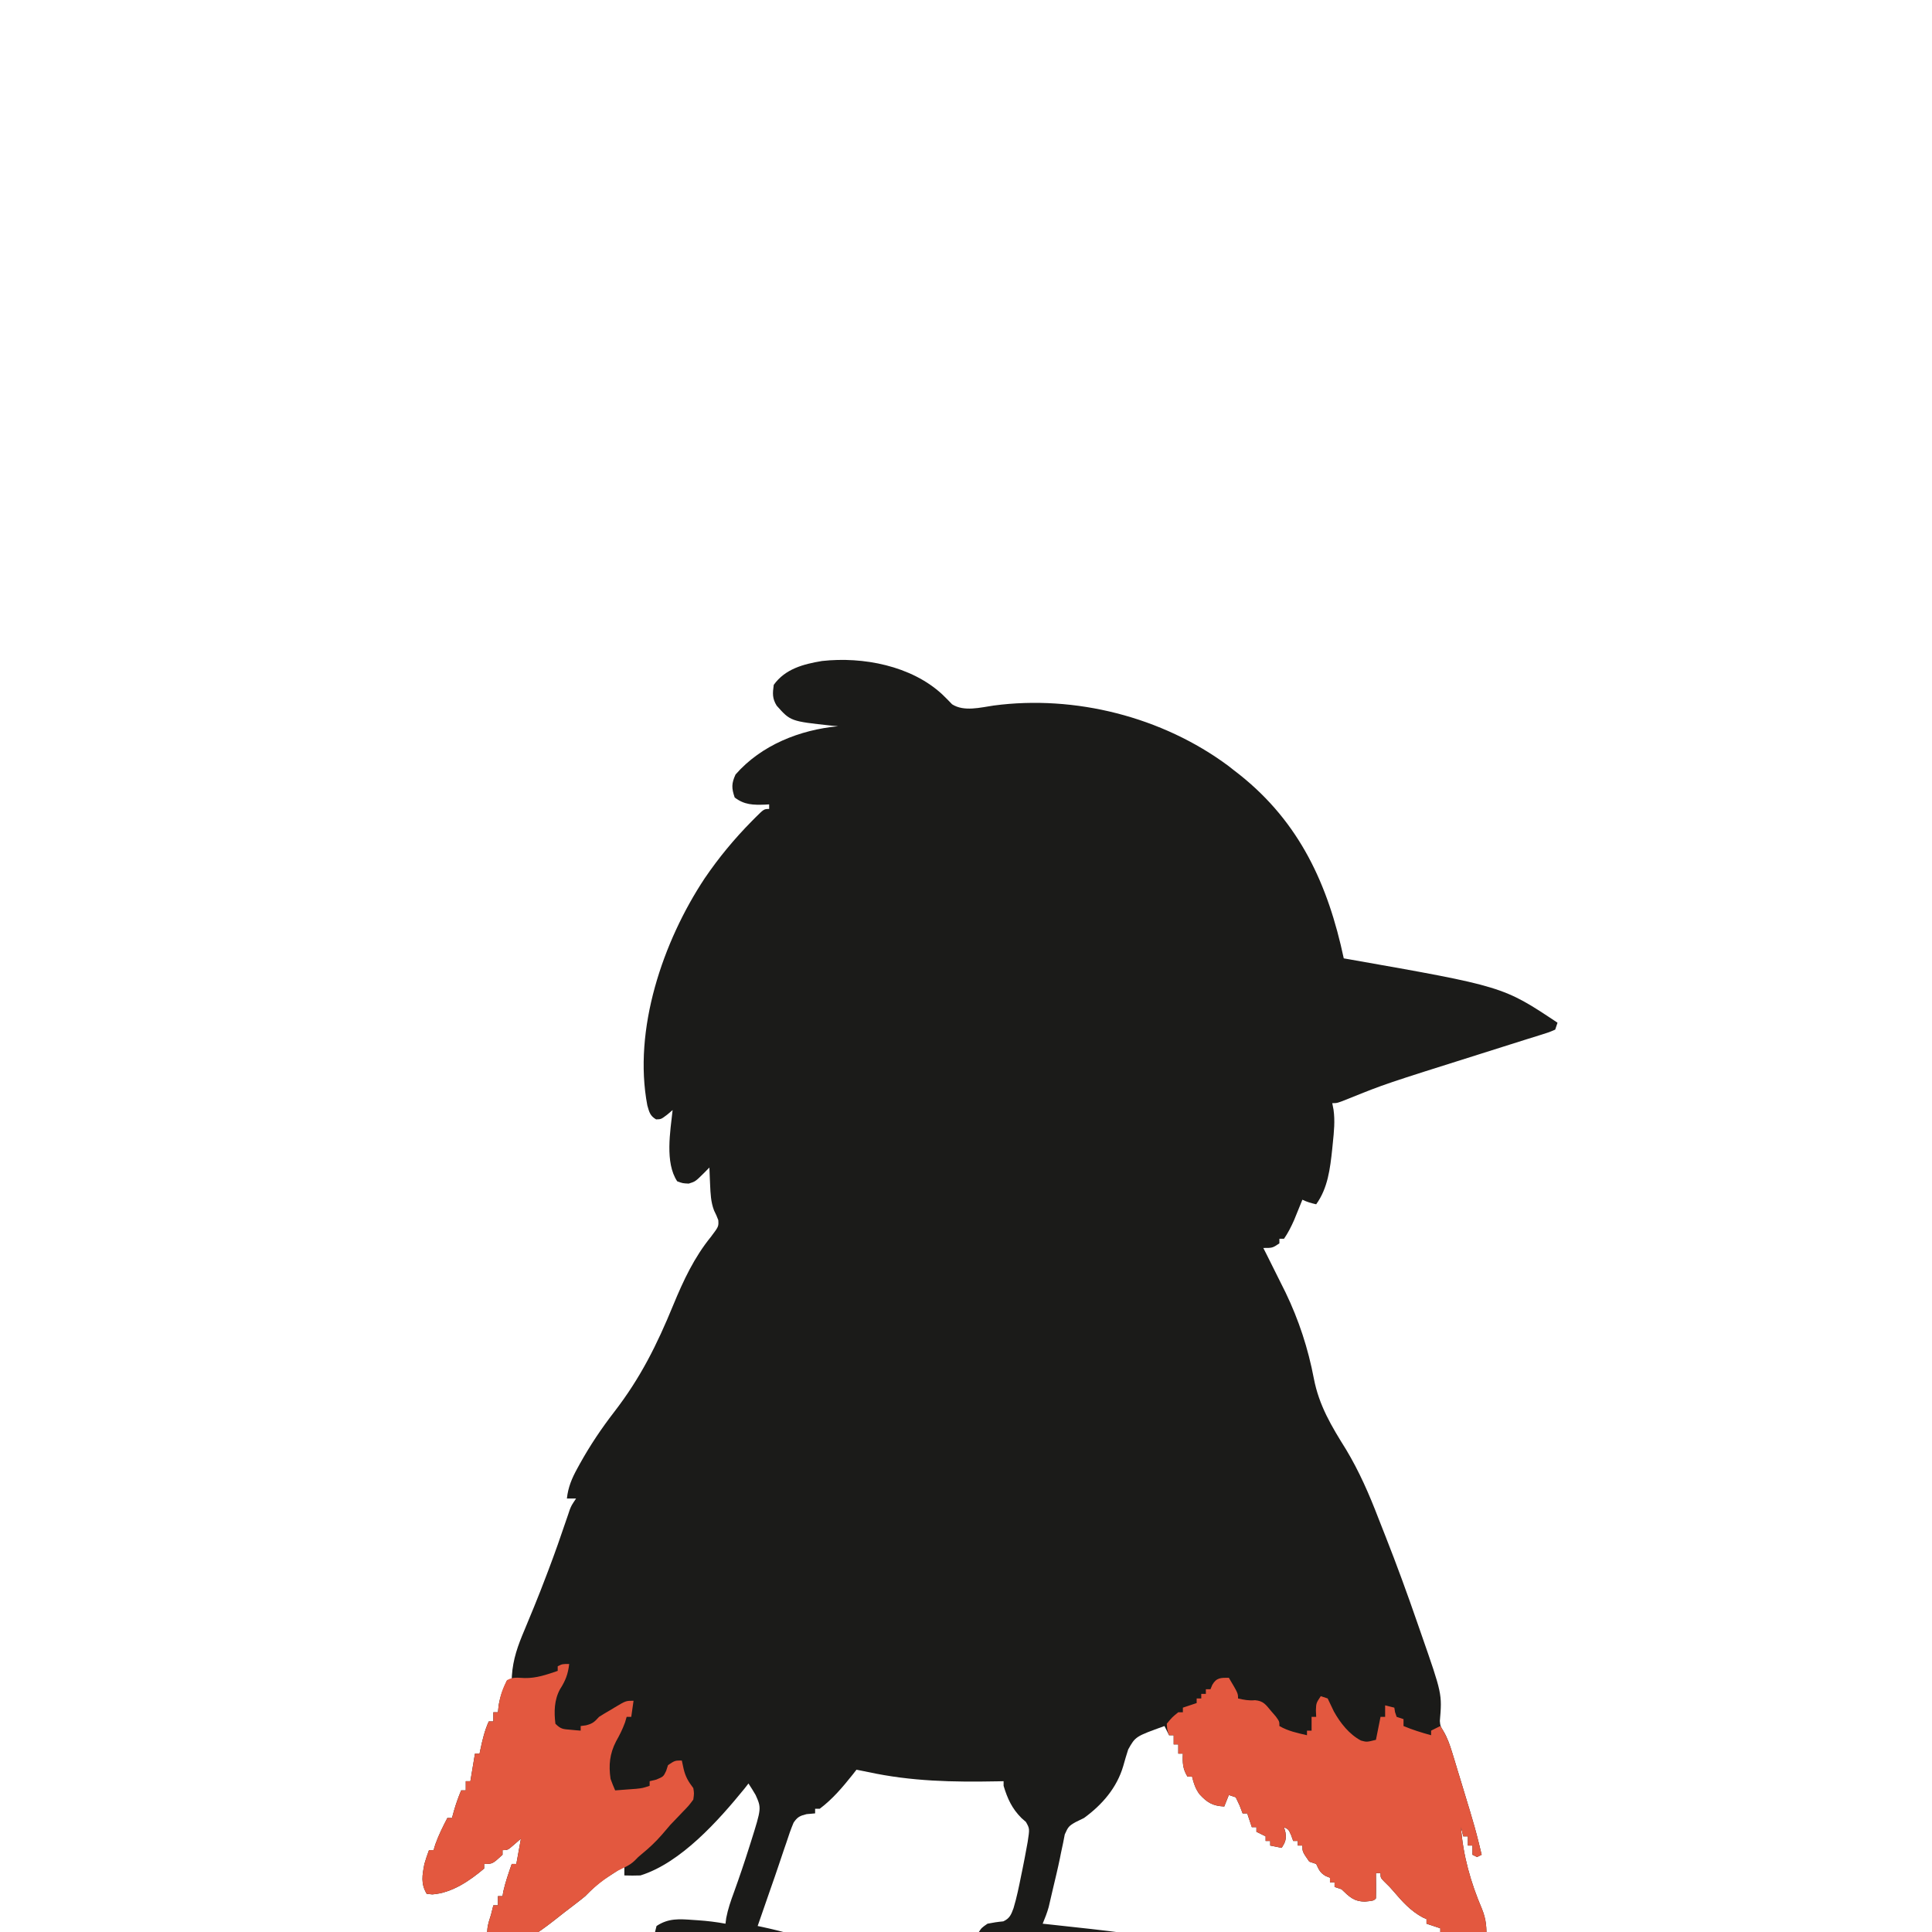
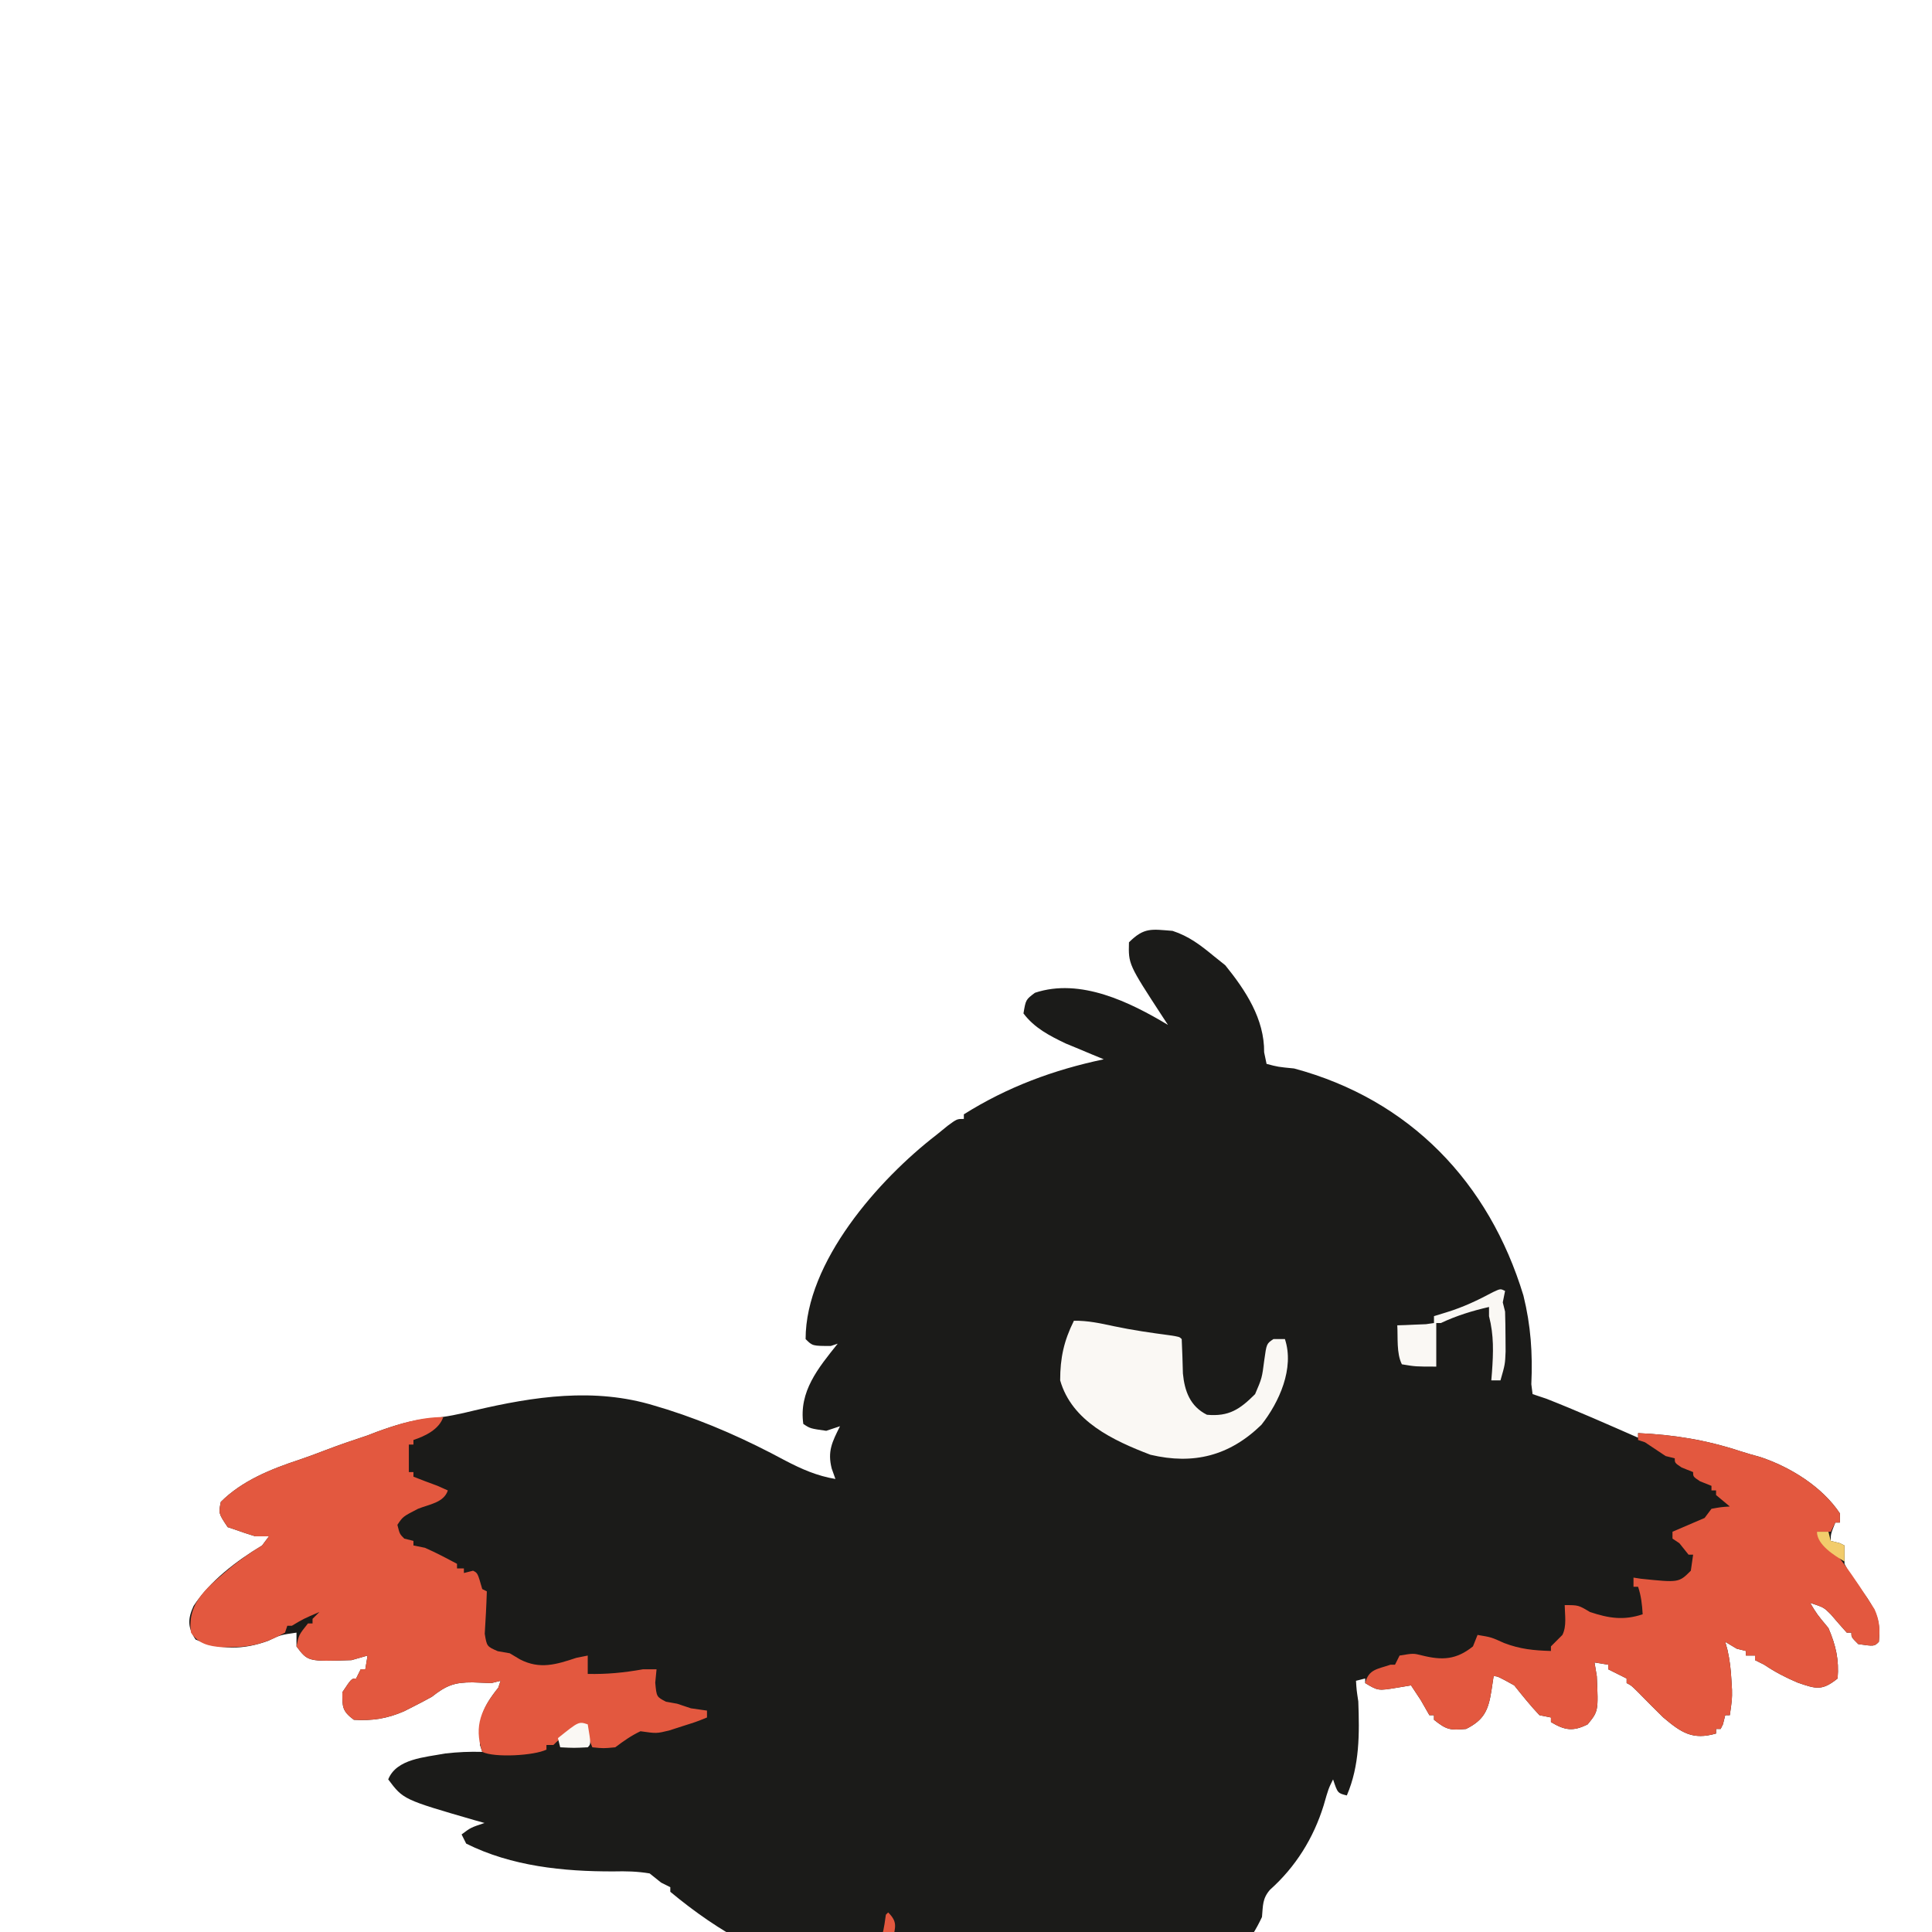
<svg xmlns="http://www.w3.org/2000/svg" viewBox="0 0 512 512">
-   <g transform="matrix(0.609105 0 0 0.609105 -56.8619 -22.5573)">
-     <path d="M0 0 C1.45 1.4 2.88 2.83 4.27 4.3 C9.44 7.62 16.59 5.68 22.36 4.84 C57.7 0.15 95.72 9.76 124.42 31.07 C125.16 31.65 125.91 32.24 126.67 32.84 C127.57 33.54 128.47 34.23 129.39 34.95 C155.53 55.77 167.85 82.79 174.67 114.84 C175.45 114.97 176.23 115.11 177.03 115.25 C243.98 127.05 243.98 127.05 267.67 142.84 C267.34 143.83 267.01 144.82 266.67 145.84 C264 147 264 147 260.37 148.13 C259.7 148.34 259.04 148.55 258.36 148.76 C256.9 149.22 255.45 149.68 253.99 150.12 C251.63 150.85 249.28 151.6 246.93 152.35 C242.7 153.7 238.46 155.04 234.22 156.37 C192.54 169.51 192.54 169.51 177.17 175.71 C171.87 177.84 171.87 177.84 169.67 177.84 C169.76 178.31 169.76 178.31 170.22 180.7 C170.91 185.55 170.42 190.23 169.92 195.09 C169.83 196.02 169.74 196.95 169.64 197.91 C168.74 206.3 167.75 214.82 162.67 221.84 C160.5 221.33 158.67 220.84 156.67 219.84 C156.35 220.65 156.02 221.46 155.68 222.29 C155.25 223.36 154.81 224.43 154.36 225.53 C153.93 226.58 153.5 227.64 153.06 228.73 C151.77 231.61 150.47 234.24 148.67 236.84 C148.01 236.84 147.35 236.84 146.67 236.84 C146.67 237.5 146.67 238.16 146.67 238.84 C143.67 240.84 143.67 240.84 139.67 240.84 C140.18 241.84 140.69 242.85 141.21 243.88 C143.38 248.19 145.53 252.51 147.67 256.84 C147.95 257.39 147.95 257.39 149.33 260.16 C155.13 272.21 159.18 284.6 161.67 297.71 C163.95 309.48 169.35 318.4 175.66 328.5 C181.4 338.04 185.8 348.15 189.78 358.53 C190.77 361.1 191.79 363.67 192.81 366.23 C197.75 378.75 202.35 391.37 206.74 404.08 C207.31 405.73 207.89 407.38 208.46 409.03 C217.47 434.87 217.47 434.87 216.48 446.66 C216.67 448.84 216.67 448.84 218.05 451.07 C219.83 454.11 220.8 456.96 221.83 460.32 C222.21 461.57 222.59 462.81 222.99 464.1 C223.38 465.41 223.78 466.72 224.17 468.03 C224.57 469.32 224.96 470.61 225.36 471.9 C226.47 475.54 227.57 479.19 228.67 482.84 C228.97 483.8 229.26 484.77 229.56 485.76 C230.94 490.31 232.23 494.85 233.36 499.46 C233.61 500.49 233.86 501.51 234.12 502.57 C234.21 502.94 234.21 502.94 234.67 504.84 C234.01 505.17 233.35 505.5 232.67 505.84 C232.01 505.51 231.35 505.18 230.67 504.84 C230.67 503.52 230.67 502.2 230.67 500.84 C230.01 500.84 229.35 500.84 228.67 500.84 C228.67 499.52 228.67 498.2 228.67 496.84 C228.01 496.84 227.35 496.84 226.67 496.84 C226.34 495.52 226.01 494.2 225.67 492.84 C226.55 505.13 229.92 516.96 234.74 528.26 C236.7 533.06 236.92 536.75 236.67 541.84 C235.68 541.84 234.69 541.84 233.67 541.84 C233.67 542.5 233.67 543.16 233.67 543.84 C227.05 543.53 222.45 542.1 216.67 538.84 C216.67 538.18 216.67 537.52 216.67 536.84 C214.69 536.18 212.71 535.52 210.67 534.84 C210.67 534.18 210.67 533.52 210.67 532.84 C210.12 532.59 209.56 532.34 208.98 532.09 C203.73 529.25 200.14 525.22 196.32 520.74 C194.67 518.84 194.67 518.84 192.23 516.46 C190.67 514.84 190.67 514.84 190.67 512.84 C190.01 512.84 189.35 512.84 188.67 512.84 C188.67 514.51 188.68 516.18 188.71 517.85 C188.73 519.84 188.7 521.84 188.67 523.84 C187.67 524.84 187.67 524.84 183.98 525.21 C179.04 525.19 177.16 523.17 173.67 519.84 C172.68 519.51 171.69 519.18 170.67 518.84 C170.67 518.18 170.67 517.52 170.67 516.84 C170.01 516.84 169.35 516.84 168.67 516.84 C168.67 516.18 168.67 515.52 168.67 514.84 C168.05 514.59 167.43 514.34 166.8 514.09 C164.28 512.61 163.91 511.4 162.67 508.84 C161.68 508.51 160.69 508.18 159.67 507.84 C156.67 503.51 156.67 503.51 156.67 500.84 C156.01 500.84 155.35 500.84 154.67 500.84 C154.67 500.18 154.67 499.52 154.67 498.84 C154.01 498.84 153.35 498.84 152.67 498.84 C152.38 498.04 152.09 497.23 151.8 496.4 C150.67 493.84 150.67 493.84 148.67 492.84 C148.88 493.58 149.08 494.32 149.3 495.09 C149.72 498.16 149.29 499.27 147.67 501.84 C146.02 501.51 144.37 501.18 142.67 500.84 C142.67 500.18 142.67 499.52 142.67 498.84 C142.01 498.84 141.35 498.84 140.67 498.84 C140.67 498.18 140.67 497.52 140.67 496.84 C139.35 496.18 138.03 495.52 136.67 494.84 C136.67 494.18 136.67 493.52 136.67 492.84 C136.01 492.84 135.35 492.84 134.67 492.84 C134.01 490.86 133.35 488.88 132.67 486.84 C132.01 486.84 131.35 486.84 130.67 486.84 C130.24 485.71 129.81 484.57 129.36 483.4 C128.8 482.23 128.25 481.05 127.67 479.84 C126.68 479.51 125.69 479.18 124.67 478.84 C124.01 480.49 123.35 482.14 122.67 483.84 C117.63 483.6 115.24 482.12 111.93 478.54 C110.16 476.15 109.36 473.72 108.67 470.84 C108.01 470.84 107.35 470.84 106.67 470.84 C104.58 467.44 104.49 464.79 104.67 460.84 C104.01 460.84 103.35 460.84 102.67 460.84 C102.67 459.52 102.67 458.2 102.67 456.84 C102.01 456.84 101.35 456.84 100.67 456.84 C100.67 455.52 100.67 454.2 100.67 452.84 C100.01 452.84 99.35 452.84 98.67 452.84 C98.01 451.52 97.35 450.2 96.67 448.84 C84.05 453.38 84.05 453.38 80.88 459.04 C80.11 461.43 79.39 463.84 78.72 466.27 C75.94 475.74 69.55 483.1 61.67 488.84 C60.46 489.44 59.24 490.03 58.02 490.63 C55.1 492.27 54.73 492.72 53.29 495.99 C53.17 496.62 53.17 496.62 52.55 499.78 C52.25 501.2 51.94 502.62 51.64 504.04 C51.56 504.43 51.56 504.43 51.18 506.36 C50.24 510.94 49.13 515.48 48.05 520.03 C47.84 520.92 47.63 521.82 47.42 522.74 C47.22 523.59 47.02 524.44 46.82 525.32 C46.65 526.07 46.47 526.82 46.29 527.6 C45.6 530.1 44.67 532.45 43.67 534.84 C44.33 534.91 44.99 534.98 45.67 535.05 C103.5 541.31 103.5 541.31 117.41 557.91 C118.67 559.84 118.67 559.84 118.42 562.03 C117.67 563.84 117.67 563.84 116.67 564.84 C109.82 564.4 103.67 562.43 97.17 560.28 C96.67 560.11 96.67 560.11 94.1 559.28 C91.62 558.47 89.15 557.66 86.67 556.84 C86.34 557.17 86.01 557.5 85.67 557.84 C85.88 558.05 85.88 558.05 86.95 559.09 C91.24 563.62 92.67 566.56 92.67 572.84 C92.01 573.83 91.35 574.82 90.67 575.84 C85.48 575.33 81.6 573.44 77.17 570.84 C76.82 570.64 76.82 570.64 75.06 569.63 C69.81 566.59 64.71 563.35 59.64 560.02 C44.31 550.02 44.31 550.02 35.86 549.24 C22.34 547.97 22.34 547.97 16.67 543.84 C15.42 541.34 15.42 541.34 15.67 538.84 C17.05 536.65 17.05 536.65 19.67 534.84 C21.97 534.37 24.21 534.03 26.55 533.82 C29.32 532.54 29.96 530.89 30.99 528.1 C32.39 523.45 33.35 518.72 34.3 513.96 C34.41 513.45 34.41 513.45 34.95 510.82 C35.56 507.83 36.13 504.84 36.67 501.84 C36.75 501.41 36.75 501.41 37.15 499.22 C38.03 493.48 38.03 493.48 36.38 490.56 C35.75 490.01 35.13 489.47 34.48 488.9 C30.32 484.76 28.35 480.43 26.67 474.84 C26.67 474.18 26.67 473.52 26.67 472.84 C25.74 472.86 24.8 472.88 23.84 472.9 C4.67 473.27 -13.49 472.93 -32.33 468.84 C-33.99 468.5 -35.66 468.17 -37.33 467.84 C-37.9 468.56 -38.47 469.29 -39.05 470.04 C-43.46 475.55 -47.68 480.58 -53.33 484.84 C-53.99 484.84 -54.65 484.84 -55.33 484.84 C-55.33 485.5 -55.33 486.16 -55.33 486.84 C-55.94 486.89 -55.94 486.89 -59.05 487.17 C-61.93 487.9 -63.03 488.39 -64.7 490.88 C-65.9 493.73 -66.89 496.58 -67.83 499.53 C-68.19 500.59 -68.56 501.65 -68.94 502.74 C-69.7 504.96 -70.46 507.19 -71.19 509.43 C-72.32 512.81 -73.49 516.18 -74.68 519.55 C-76.59 524.97 -78.47 530.4 -80.33 535.84 C-79.62 535.99 -78.92 536.14 -78.19 536.29 C-60.87 540.04 -35.66 547.54 -24.33 561.84 C-23.29 564.47 -23.21 565.95 -23.33 568.84 C-23.66 569.17 -23.99 569.5 -24.33 569.84 C-32.18 569.58 -38.23 567.04 -45.33 563.84 C-46.77 563.21 -48.21 562.58 -49.65 561.95 C-53.55 560.26 -57.44 558.55 -61.33 556.84 C-60.12 559.38 -58.97 561.29 -57.2 563.53 C-54.86 567.66 -54.52 571.16 -55.33 575.84 C-57.33 577.84 -57.33 577.84 -59.89 577.9 C-66.77 575.78 -71.85 570.31 -77.14 565.59 C-77.99 564.84 -78.84 564.08 -79.72 563.31 C-82.33 560.84 -82.33 560.84 -84.71 558 C-92.34 549.51 -100.09 547.99 -111.25 546.41 C-121.57 544.94 -121.57 544.94 -125.33 540.84 C-125.02 538.46 -125.02 538.46 -124.33 535.84 C-119.15 532.39 -114.42 532.77 -108.39 533.21 C-108.05 533.24 -108.05 533.24 -106.3 533.35 C-102.26 533.62 -98.31 534.1 -94.33 534.84 C-94.22 534.01 -94.11 533.18 -94 532.32 C-93.25 528.43 -92.01 524.85 -90.64 521.15 C-88.3 514.67 -86.09 508.16 -84.02 501.59 C-83.89 501.19 -83.89 501.19 -83.25 499.17 C-78.66 484.57 -78.66 484.57 -81.22 478.84 C-82.2 477.13 -83.26 475.48 -84.33 473.84 C-84.61 474.2 -84.61 474.2 -86.05 476.05 C-97.32 489.88 -113.69 508.34 -131.33 513.84 C-133.66 513.92 -136 513.93 -138.33 513.84 C-138.33 512.52 -138.33 511.2 -138.33 509.84 C-140.23 511.06 -142.12 512.29 -144.02 513.53 C-145.07 514.21 -146.13 514.9 -147.21 515.6 C-150.27 517.79 -152.72 520.15 -155.33 522.84 C-156.72 523.99 -158.14 525.12 -159.58 526.21 C-160.35 526.81 -161.13 527.4 -161.93 528.01 C-162.72 528.61 -163.51 529.22 -164.33 529.84 C-165.89 531.07 -167.45 532.3 -169.02 533.53 C-176.52 539.32 -183.5 544.62 -193.39 543.53 C-194.69 543.3 -195.99 543.07 -197.33 542.84 C-198.71 538.29 -197.78 535.28 -196.33 530.84 C-195.99 529.51 -195.65 528.18 -195.33 526.84 C-194.67 526.84 -194.01 526.84 -193.33 526.84 C-193.33 525.52 -193.33 524.2 -193.33 522.84 C-192.67 522.84 -192.01 522.84 -191.33 522.84 C-191.28 522.52 -191.28 522.52 -191.02 520.9 C-190.09 516.78 -188.71 512.83 -187.33 508.84 C-186.67 508.84 -186.01 508.84 -185.33 508.84 C-184.67 505.21 -184.01 501.58 -183.33 497.84 C-184.28 498.66 -185.23 499.49 -186.2 500.34 C-189.08 502.84 -189.08 502.84 -191.33 502.84 C-191.33 503.5 -191.33 504.16 -191.33 504.84 C-195.68 508.84 -195.68 508.84 -199.33 508.84 C-199.33 509.5 -199.33 510.16 -199.33 510.84 C-205.68 516.22 -213.42 521.5 -221.89 522.09 C-222.69 522.01 -223.5 521.92 -224.33 521.84 C-226.98 517.34 -226.26 513.81 -225.33 508.84 C-224.73 506.82 -224.08 504.81 -223.33 502.84 C-222.67 502.84 -222.01 502.84 -221.33 502.84 C-221.08 502.01 -220.83 501.19 -220.58 500.34 C-219.14 496.32 -217.3 492.62 -215.33 488.84 C-214.67 488.84 -214.01 488.84 -213.33 488.84 C-213.18 488.31 -213.18 488.31 -212.45 485.65 C-211.56 482.61 -210.56 479.75 -209.33 476.84 C-208.67 476.84 -208.01 476.84 -207.33 476.84 C-207.33 475.52 -207.33 474.2 -207.33 472.84 C-206.67 472.84 -206.01 472.84 -205.33 472.84 C-205.18 471.97 -205.04 471.11 -204.89 470.21 C-204.37 467.09 -203.85 463.96 -203.33 460.84 C-202.67 460.84 -202.01 460.84 -201.33 460.84 C-201.21 460.25 -201.09 459.66 -200.96 459.05 C-200.06 454.8 -199.12 450.82 -197.33 446.84 C-196.67 446.84 -196.01 446.84 -195.33 446.84 C-195.33 445.52 -195.33 444.2 -195.33 442.84 C-194.67 442.84 -194.01 442.84 -193.33 442.84 C-193.23 441.83 -193.12 440.82 -193.02 439.78 C-192.29 435.63 -191.11 432.63 -189.33 428.84 C-188.67 428.84 -188.01 428.84 -187.33 428.84 C-187.31 428.26 -187.29 427.67 -187.27 427.07 C-186.81 419.72 -184.63 413.76 -181.77 407.03 C-180.85 404.81 -179.94 402.59 -179.02 400.37 C-178.57 399.27 -178.11 398.17 -177.64 397.04 C-175.74 392.4 -173.92 387.72 -172.14 383.03 C-171.82 382.19 -171.5 381.35 -171.17 380.48 C-168.5 373.42 -166 366.3 -163.59 359.15 C-163.45 358.75 -163.45 358.75 -162.77 356.77 C-162.54 356.08 -162.31 355.39 -162.07 354.68 C-161.33 352.84 -161.33 352.84 -159.33 349.84 C-160.65 349.84 -161.97 349.84 -163.33 349.84 C-162.79 344.88 -161.15 341.03 -158.77 336.71 C-158.4 336.05 -158.04 335.39 -157.67 334.71 C-153.27 326.78 -148.31 319.38 -142.77 312.21 C-131.29 297.34 -124.15 282.96 -117.04 265.64 C-112.63 254.97 -107.98 244.99 -100.64 235.96 C-97.29 231.51 -97.29 231.51 -97.46 228.73 C-98.27 226.65 -98.27 226.65 -99.31 224.52 C-100.72 220.8 -100.84 217.23 -101.02 213.28 C-101.05 212.55 -101.09 211.82 -101.12 211.07 C-101.2 209.33 -101.27 207.58 -101.33 205.84 C-102.11 206.64 -102.9 207.43 -103.7 208.25 C-107.44 211.94 -107.44 211.94 -110.33 212.84 C-112.95 212.71 -112.95 212.71 -115.33 211.84 C-120.77 203.7 -118.32 190.03 -117.33 180.84 C-118.11 181.5 -118.89 182.16 -119.69 182.84 C-122.33 184.84 -122.33 184.84 -124.52 184.9 C-127.17 183.34 -127.48 181.76 -128.33 178.84 C-134.62 145.8 -121.57 107.47 -103.39 80.03 C-97.29 71.06 -90.51 62.87 -82.89 55.15 C-82.37 54.62 -81.85 54.09 -81.31 53.55 C-77.57 49.84 -77.57 49.84 -75.33 49.84 C-75.33 49.18 -75.33 48.52 -75.33 47.84 C-75.62 47.86 -75.62 47.86 -77.09 47.95 C-82.19 48.12 -86.12 48.1 -90.33 44.84 C-91.71 40.77 -91.75 38.76 -89.95 34.84 C-78.74 22.03 -61.99 15.41 -45.33 13.84 C-46.29 13.75 -47.26 13.67 -48.26 13.58 C-66.04 11.66 -66.04 11.66 -72.06 4.89 C-74.02 1.72 -73.84 -0.52 -73.33 -4.16 C-68.3 -11.14 -60.45 -13.18 -52.33 -14.54 C-34.53 -16.51 -13.45 -12.48 0 0 Z M223.67 488.84 C224.67 490.84 224.67 490.84 224.67 490.84 Z " fill="#1b1b19" transform="translate(503.3281,339.1602)" />
-     <path d="M0 0 C-0.52 4.44 -1.6 7.26 -4 11 C-6.53 15.67 -6.63 20.8 -6 26 C-3.6 28.4 -2.67 28.34 0.62 28.62 C1.44 28.7 2.26 28.77 3.1 28.85 C3.73 28.9 4.35 28.95 5 29 C5 28.34 5 27.68 5 27 C5.76 26.9 6.53 26.79 7.31 26.69 C10.3 25.92 10.97 25.2 13 23 C14.64 21.95 16.31 20.96 18 20 C18.59 19.64 19.17 19.29 19.77 18.92 C24.65 16 24.65 16 28 16 C27.67 18.31 27.34 20.62 27 23 C26.34 23 25.68 23 25 23 C24.77 23.78 24.55 24.57 24.31 25.38 C23.2 28.44 21.96 30.87 20.38 33.69 C17.6 39.11 17.12 44 18 50 C18.61 51.69 19.27 53.36 20 55 C21.94 54.86 23.88 54.71 25.81 54.56 C26.89 54.48 27.97 54.4 29.08 54.32 C32 54 32 54 35 53 C35 52.34 35 51.68 35 51 C35.95 50.77 36.9 50.55 37.88 50.31 C41 49 41 49 42.19 46.5 C42.46 45.67 42.72 44.85 43 44 C46 42 46 42 49 42 C49.13 42.62 49.13 42.62 49.81 45.75 C50.65 49.19 51.86 51.18 54 54 C54.37 56.28 54.37 56.28 54 59 C52.06 61.61 52.06 61.61 49.44 64.31 C48.51 65.28 47.59 66.25 46.66 67.22 C45.78 68.14 44.91 69.05 44 70 C42.76 71.43 41.53 72.87 40.31 74.31 C37.62 77.41 34.76 80.08 31.58 82.68 C30 84 30 84 28.46 85.59 C26.3 87.68 23.69 88.66 21 90 C15.72 93.21 11.32 96.57 7 101 C4.06 103.41 1.02 105.69 -2 108 C-3.56 109.23 -5.13 110.46 -6.69 111.69 C-14.19 117.48 -21.17 122.78 -31.06 121.69 C-32.36 121.46 -33.66 121.23 -35 121 C-36.38 116.45 -35.45 113.44 -34 109 C-33.66 107.67 -33.32 106.34 -33 105 C-32.34 105 -31.68 105 -31 105 C-31 103.68 -31 102.36 -31 101 C-30.34 101 -29.68 101 -29 101 C-28.9 100.36 -28.79 99.72 -28.69 99.06 C-27.76 94.94 -26.38 90.99 -25 87 C-24.34 87 -23.68 87 -23 87 C-22.34 83.37 -21.68 79.74 -21 76 C-21.95 76.83 -22.9 77.65 -23.88 78.5 C-26.75 81 -26.75 81 -29 81 C-29 81.66 -29 82.32 -29 83 C-33.35 87 -33.35 87 -37 87 C-37 87.66 -37 88.32 -37 89 C-43.35 94.38 -51.09 99.66 -59.56 100.25 C-60.37 100.17 -61.17 100.09 -62 100 C-64.65 95.5 -63.94 91.97 -63 87 C-62.4 84.98 -61.76 82.97 -61 81 C-60.34 81 -59.68 81 -59 81 C-58.75 80.17 -58.5 79.35 -58.25 78.5 C-56.81 74.48 -54.98 70.78 -53 67 C-52.34 67 -51.68 67 -51 67 C-50.71 65.95 -50.42 64.9 -50.12 63.81 C-49.23 60.77 -48.24 57.91 -47 55 C-46.34 55 -45.68 55 -45 55 C-45 53.68 -45 52.36 -45 51 C-44.34 51 -43.68 51 -43 51 C-42.86 50.13 -42.71 49.27 -42.56 48.38 C-42.3 46.81 -42.3 46.81 -41 39 C-40.34 39 -39.68 39 -39 39 C-38.88 38.41 -38.76 37.82 -38.63 37.21 C-37.73 32.96 -36.8 28.98 -35 25 C-34.34 25 -33.68 25 -33 25 C-33 23.68 -33 22.36 -33 21 C-32.34 21 -31.68 21 -31 21 C-30.9 19.99 -30.79 18.98 -30.69 17.94 C-29.94 13.68 -29.05 10.79 -27 7 C-24.43 5.57 -22.34 6.02 -19.38 6.12 C-14.28 6.22 -9.77 4.64 -5 3 C-5 2.34 -5 1.68 -5 1 C-3 0 -3 0 0 0 Z " fill="#e3583f" transform="translate(341,761)" />
-     <path d="M0 0 C4 6.75 4 6.75 4 9 C6.6 9.59 8.73 10.03 11.41 9.76 C15.04 10.1 16.01 11.62 18.31 14.38 C19.01 15.19 19.71 16 20.43 16.84 C22 19 22 19 22 21 C25.8 23.21 29.76 24.01 34 25 C34 24.34 34 23.68 34 23 C34.66 23 35.32 23 36 23 C36 21.02 36 19.04 36 17 C36.66 17 37.32 17 38 17 C37.96 16.07 37.92 15.14 37.88 14.19 C38 11 38 11 40 8 C40.99 8.33 41.98 8.66 43 9 C43.91 10.88 44.81 12.77 45.7 14.66 C48.49 19.68 52.38 24.62 57.5 27.32 C60 28 60 28 64 27 C64.66 23.7 65.32 20.4 66 17 C66.66 17 67.32 17 68 17 C68 15.35 68 13.7 68 12 C69.32 12.33 70.64 12.66 72 13 C72.1 13.64 72.21 14.28 72.31 14.94 C72.54 15.62 72.77 16.3 73 17 C73.5 17.16 73.5 17.16 76 18 C76 18.99 76 19.98 76 21 C79.92 22.66 83.89 23.87 88 25 C88 24.34 88 23.68 88 23 C89.32 22.34 90.64 21.68 92 21 C94.42 24.72 95.87 28.24 97.16 32.48 C97.54 33.73 97.92 34.97 98.32 36.26 C98.71 37.57 99.11 38.88 99.5 40.19 C99.89 41.48 100.29 42.77 100.68 44.06 C101.8 47.7 102.9 51.35 104 55 C104.15 55.48 104.15 55.48 104.89 57.92 C106.27 62.47 107.56 67.01 108.69 71.62 C108.81 72.14 108.81 72.14 109.45 74.73 C109.63 75.48 109.81 76.23 110 77 C109.67 77.16 109.67 77.16 108 78 C107.34 77.67 106.68 77.34 106 77 C106 75.68 106 74.36 106 73 C105.34 73 104.68 73 104 73 C104 71.68 104 70.36 104 69 C103.34 69 102.68 69 102 69 C101.67 67.68 101.34 66.36 101 65 C101.88 77.29 105.25 89.12 110.07 100.42 C112.03 105.22 112.25 108.92 112 114 C111.01 114 110.02 114 109 114 C109 114.66 109 115.32 109 116 C102.38 115.69 97.78 114.26 92 111 C92 110.34 92 109.68 92 109 C90.02 108.34 88.04 107.68 86 107 C86 106.34 86 105.68 86 105 C85.44 104.75 84.89 104.5 84.31 104.25 C79.06 101.41 75.47 97.38 71.65 92.9 C70 91 70 91 67.56 88.62 C66 87 66 87 66 85 C65.34 85 64.68 85 64 85 C64 86.67 64.01 88.34 64.04 90.01 C64.06 92.01 64.03 94 64 96 C63 97 63 97 59.31 97.38 C54.37 97.35 52.49 95.33 49 92 C48.5 91.84 48.5 91.84 46 91 C46 90.34 46 89.68 46 89 C45.34 89 44.68 89 44 89 C44 88.34 44 87.68 44 87 C43.38 86.75 42.76 86.5 42.12 86.25 C39.61 84.77 39.24 83.56 38 81 C37.5 80.84 37.5 80.84 35 80 C32 75.67 32 75.67 32 73 C31.34 73 30.68 73 30 73 C30 72.34 30 71.68 30 71 C29.34 71 28.68 71 28 71 C27.71 70.2 27.42 69.39 27.12 68.56 C26 66 26 66 24 65 C24.21 65.74 24.41 66.49 24.62 67.25 C25.04 70.32 24.62 71.43 23 74 C21.35 73.67 19.7 73.34 18 73 C18 72.34 18 71.68 18 71 C17.34 71 16.68 71 16 71 C16 70.34 16 69.68 16 69 C14.68 68.34 13.36 67.68 12 67 C12 66.34 12 65.68 12 65 C11.34 65 10.68 65 10 65 C9.34 63.02 8.68 61.04 8 59 C7.34 59 6.68 59 6 59 C5.57 57.87 5.13 56.73 4.69 55.56 C4.13 54.39 3.57 53.21 3 52 C2.5 51.84 2.5 51.84 0 51 C-0.33 51.83 -0.33 51.83 -2 56 C-7.04 55.76 -9.43 54.28 -12.74 50.7 C-14.51 48.31 -15.32 45.88 -16 43 C-16.66 43 -17.32 43 -18 43 C-20.09 39.6 -20.18 36.95 -20 33 C-20.66 33 -21.32 33 -22 33 C-22 31.68 -22 30.36 -22 29 C-22.66 29 -23.32 29 -24 29 C-24 27.68 -24 26.36 -24 25 C-24.66 25 -25.32 25 -26 25 C-26.81 22.81 -26.81 22.81 -27 20 C-24.69 17.19 -24.69 17.19 -22 15 C-21.34 15 -20.68 15 -20 15 C-20 14.34 -20 13.68 -20 13 C-18.02 12.34 -16.04 11.68 -14 11 C-14 10.34 -14 9.68 -14 9 C-13.34 9 -12.68 9 -12 9 C-12 8.34 -12 7.68 -12 7 C-11.34 7 -10.68 7 -10 7 C-10 6.34 -10 5.68 -10 5 C-9.34 5 -8.68 5 -8 5 C-7.73 4.36 -7.46 3.72 -7.19 3.06 C-5.37 -0.09 -3.48 0 0 0 Z M99 61 C100 63 100 63 100 63 Z " fill="#e3583f" transform="translate(628,767)" />
+   <g transform="matrix(0.607758 0 0 0.607758 -55.7433 -21.9392)">
+     <path d="M0 0 C7.14 2.32 12.24 6.25 18 11 C19.65 12.32 21.3 13.64 23 15 C31.86 25.95 40.09 38.41 39.94 52.94 C40.29 54.61 40.64 56.28 41 58 C45.94 59.31 45.94 59.31 53 60 C103.5 73.56 138.05 109.72 153 159 C156.25 172.16 157.05 184.22 156.45 197.71 C156.54 198.42 156.54 198.42 157 202 C158.98 202.66 160.96 203.32 163 204 C176.48 209.3 189.73 215.19 203 221 C203 220.34 203 219.68 203 219 C218.5 219.69 232.63 221.97 247.38 226.82 C250.33 227.78 253.32 228.63 256.31 229.44 C269.49 233.83 283.27 242.41 291 254 C291 255.32 291 256.64 291 258 C290.34 258 289.68 258 289 258 C287 263 287 263 287 266 C288.32 266.33 289.64 266.66 291 267 C291.66 267.33 292.32 267.66 293 268 C293 270.64 293 273.28 293 276 C295.01 279.75 295.01 279.75 297.69 283.44 C298.14 284.09 298.14 284.09 300.44 287.38 C300.86 287.98 300.86 287.98 303 291 C307.37 297.72 308.77 301.94 308 310 C306 312 306 312 299 311 C296 308 296 308 296 306 C295.34 306 294.68 306 294 306 C291.63 303.37 289.3 300.7 287 298 C284 295 284 295 278 293 C281 298 281 298 286 304 C289.23 311.55 290.7 317.83 290 326 C283.21 331.43 280.71 330.59 272.62 327.81 C267.27 325.54 262.79 323.22 258 320 C256.68 319.34 255.36 318.68 254 318 C254 317.34 254 316.68 254 316 C252.68 316 251.36 316 250 316 C250 315.34 250 314.68 250 314 C248.68 313.67 247.36 313.34 246 313 C245.17 312.5 245.17 312.5 241 310 C241.16 310.57 241.16 310.57 241.96 313.46 C242.98 317.9 243.44 322.02 243.69 326.56 C243.77 327.99 243.86 329.41 243.95 330.88 C244 335 244 335 243 342 C242.34 342 241.68 342 241 342 C240.67 343.32 240.34 344.64 240 346 C239.67 346.66 239.34 347.32 239 348 C238.34 348 237.68 348 237 348 C237 348.66 237 349.32 237 350 C226.75 352.93 221.89 349.65 214 343 C210.28 339.36 206.61 335.67 202.98 331.95 C200 329 200 329 198 328 C198 327.34 198 326.68 198 326 C196.68 325.34 195.36 324.68 194 324 C192.68 323.34 191.36 322.68 190 322 C190 321.34 190 320.68 190 320 C188.02 319.67 186.04 319.34 184 319 C184.33 320.98 184.66 322.96 185 325 C185.69 340.27 185.69 340.27 181 346 C174.61 349.2 171.02 348.61 165 345 C165 344.34 165 343.68 165 343 C163.35 342.67 161.7 342.34 160 342 C156.06 337.85 152.57 333.47 149 329 C141.76 325 141.76 325 140 325 C139.69 327.06 139.38 329.12 139.06 331.25 C137.73 339.74 135.92 344.04 128 348 C121.1 348.58 119.62 348.5 114 344 C114 343.34 114 342.68 114 342 C113.34 342 112.68 342 112 342 C110.76 339.83 109.52 337.67 108.25 335.44 C106.85 333.31 105.45 331.19 104 329 C102.02 329.33 100.04 329.66 98 330 C89.63 331.38 89.63 331.38 84 328 C84 327.34 84 326.68 84 326 C82.68 326.33 81.36 326.66 80 327 C80.24 330.99 80.24 330.99 81 336 C81.52 350.07 81.62 363.89 76 377 C72 376 72 376 70 370 C68 374 68 374 65.88 381.38 C61.47 395.6 53.68 408.14 42.5 418.12 C39.14 421.99 39.47 424.97 39 430 C33.9 440.94 26.5 450.42 14.25 453 C6.6 455.91 -1.33 462.99 -4 471 C-3.16 470.99 -3.16 470.99 1.09 470.93 C53.41 470.51 53.41 470.51 72 486 C73 490 73 490 71 492 C64.55 492.35 58.54 491.59 52.19 490.5 C43.38 489 43.38 489 39 489 C40.42 490.05 41.85 491.1 43.31 492.19 C48.78 496.64 51 498.85 51 506 C50 507 50 507 43 507 C37.42 505.08 31.94 503.07 26.44 500.94 C23.27 499.74 20.1 498.55 16.93 497.36 C15.39 496.78 13.85 496.2 12.27 495.61 C-2.57 490.02 -14.69 486.12 -30.69 487.05 C-35 487 -35 487 -40 484 C-41 479 -41 479 -37 475 C-32.34 473.96 -27.68 472.95 -23 472 C-23 471.34 -23 470.68 -23 470 C-21.35 468.35 -19.7 466.7 -18 465 C-15.32 462.01 -12.65 459.01 -10 456 C-11.36 456.41 -12.72 456.83 -14.12 457.25 C-16.06 457.83 -18 458.4 -20 459 C-22.14 459.66 -24.29 460.32 -26.5 461 C-60.79 470.14 -96.2 468.66 -130.57 461.12 C-140.1 459.15 -145.57 459.26 -155 462 C-156.98 462 -158.96 462 -161 462 C-161.66 463.32 -162.32 464.64 -163 466 C-166 470 -166 470 -168 470 C-168.66 471.32 -169.32 472.64 -170 474 C-171.32 475.32 -172.64 476.64 -174 478 C-174 478.66 -174 479.32 -174 480 C-170.47 480.55 -166.93 480.99 -163.38 481.38 C-143.07 483.86 -122.83 489.17 -108 504 C-108.33 505.65 -108.66 507.3 -109 509 C-116.93 510.32 -123.12 507.89 -130.62 505.56 C-145.54 501 -145.54 501 -150 501 C-148.74 502.36 -147.48 503.72 -146.19 505.12 C-141.59 510.48 -139 513.83 -139 521 C-141 523 -141 523 -147 523 C-155.04 519.13 -162.31 513.91 -169.69 508.94 C-170.29 508.54 -170.29 508.54 -173.31 506.51 C-176.54 504.34 -179.77 502.17 -183 500 C-189.41 495.73 -190.73 495.59 -198 495.94 C-204.65 496.24 -206.81 496.1 -213 493 C-213.33 491.02 -213.66 489.04 -214 487 C-208.14 482.31 -201.67 480 -194 480 C-193.34 478.68 -192.68 477.36 -192 476 C-190.11 474.02 -188.16 472.09 -186.19 470.19 C-176.91 460.98 -176.91 460.98 -175 457 C-176.32 455.02 -177.64 453.04 -179 451 C-179.14 449.58 -179.29 448.15 -179.44 446.69 C-179.62 445.47 -179.81 444.25 -180 443 C-181.65 442.67 -183.3 442.34 -185 442 C-197.24 435.58 -208.39 427.84 -219 419 C-219 418.34 -219 417.68 -219 417 C-220.32 416.34 -221.64 415.68 -223 415 C-224.65 413.68 -226.3 412.36 -228 411 C-233.54 410.08 -238.22 410 -243.81 410.12 C-265.63 410.18 -288.25 407.87 -308 398 C-308.66 396.68 -309.32 395.36 -310 394 C-306 391 -306 391 -300 389 C-301.47 388.59 -302.95 388.17 -304.47 387.75 C-335.42 378.77 -335.42 378.77 -342 370 C-338.38 360.96 -326.03 360.39 -317.12 358.69 C-311.68 358.08 -306.48 357.84 -301 358 C-301.16 357.5 -301.16 357.5 -302 355 C-302.53 343.47 -301.22 339.02 -294 330 C-293.67 329.01 -293.34 328.02 -293 327 C-294.32 327.33 -295.64 327.66 -297 328 C-299.73 327.92 -302.46 327.81 -305.19 327.69 C-313.15 327.65 -316.66 329 -323 334 C-325.66 335.47 -328.35 336.88 -331.06 338.25 C-331.72 338.58 -331.72 338.58 -335.04 340.27 C-342.39 343.48 -348.98 344.53 -357 344 C-362.16 340.13 -362 338.3 -362 332 C-358 326 -358 326 -356 326 C-355.34 324.68 -354.68 323.36 -354 322 C-353.34 322 -352.68 322 -352 322 C-351.67 320.02 -351.34 318.04 -351 316 C-353.31 316.66 -355.62 317.32 -358 318 C-377.03 318.63 -377.03 318.63 -382 312 C-382 310.02 -382 308.04 -382 306 C-389 307 -389 307 -394.31 309.56 C-405.32 313.57 -415.24 313.61 -426 309 C-429.52 303.72 -429.45 299.99 -426.88 294.38 C-419.66 283.4 -408.18 274.71 -397 268 C-396.01 266.68 -395.02 265.36 -394 264 C-395.98 264 -397.96 264 -400 264 C-403.02 263.07 -406.03 262.08 -409 261 C-409.99 260.67 -410.98 260.34 -412 260 C-416 254 -416 254 -415 249 C-405.74 239.74 -393.06 234.65 -380.81 230.62 C-377.07 229.36 -373.37 227.98 -369.69 226.56 C-363.5 224.19 -357.29 222.07 -351 220 C-349.72 219.5 -348.44 219.01 -347.12 218.5 C-339.3 215.65 -331.66 213.21 -323.33 212.56 C-316.79 211.98 -310.81 210.7 -304.44 209.12 C-278.46 203.02 -252.08 199.03 -226 207 C-224.11 207.57 -222.22 208.14 -220.27 208.73 C-202.22 214.48 -185.5 222.01 -168.86 230.98 C-161.7 234.72 -154.96 237.67 -147 239 C-147.54 237.49 -148.07 235.99 -148.62 234.44 C-150.53 226.9 -148.41 222.83 -145 216 C-146.98 216.66 -148.96 217.32 -151 218 C-158 217 -158 217 -161 215 C-163.02 200.86 -154.51 190.64 -146 180 C-146.99 180.33 -147.98 180.66 -149 181 C-157 181 -157 181 -160 178 C-160 144.42 -128.13 108.38 -103 89 C-101.35 87.66 -99.7 86.32 -98 84.94 C-94 82 -94 82 -91 82 C-91 81.34 -91 80.68 -91 80 C-72.01 68.06 -51.86 60.6 -30 56 C-31.79 55.26 -33.59 54.51 -35.44 53.75 C-37.6 52.84 -39.77 51.94 -42 51 C-43.51 50.38 -45.01 49.76 -46.56 49.12 C-53.63 45.74 -60.25 42.33 -65 36 C-64 30 -64 30 -60 27 C-40.2 20.4 -18.54 31.08 -2 41 C-2.74 39.88 -3.47 38.75 -4.23 37.6 C-19.25 14.56 -19.25 14.56 -19 5 C-12.37 -1.63 -9.13 -0.71 0 0 Z " fill="#1b1b19" transform="translate(603,442)" />
+     <path d="M0 0 C-1.79 5.36 -7.8 8.27 -13 10 C-13 10.66 -13 11.32 -13 12 C-13.66 12 -14.32 12 -15 12 C-15 15.96 -15 19.92 -15 24 C-14.34 24 -13.68 24 -13 24 C-13 24.66 -13 25.32 -13 26 C-9.57 27.37 -6.1 28.68 -2.62 29.94 C-1.1 30.62 0.43 31.3 2 32 C0.22 37.35 -6.07 38.02 -11 40 C-17.6 43.4 -17.6 43.4 -20 47 C-19 51 -19 51 -17 53 C-16.34 53.16 -16.34 53.16 -13 54 C-13 54.66 -13 55.32 -13 56 C-11.35 56.33 -9.7 56.66 -8 57 C-3.19 59.11 1.35 61.52 6 64 C6 64.66 6 65.32 6 66 C6.99 66 7.98 66 9 66 C9 66.66 9 67.32 9 68 C10.32 67.67 11.64 67.34 13 67 C15 68 15 68 17 75 C17.66 75.33 18.32 75.66 19 76 C18.82 82.17 18.47 88.33 18.09 94.49 C19 100 19 100 23.75 102.09 C25.48 102.39 27.22 102.69 29 103 C30.49 103.89 31.97 104.77 33.5 105.69 C42.08 110.1 49.22 107.93 58 105 C58.82 104.84 58.82 104.84 63 104 C63 106.64 63 109.28 63 112 C71.29 112.2 78.85 111.45 87 110 C88.98 110 90.96 110 93 110 C92.81 111.92 92.63 113.84 92.44 115.81 C93 122 93 122 97.12 124.12 C98.73 124.41 100.34 124.7 102 125 C102.99 125.33 102.99 125.33 108 127 C110.31 127.33 112.62 127.66 115 128 C115 128.99 115 129.98 115 131 C110.43 132.86 110.43 132.86 104.44 134.75 C102.48 135.38 100.52 136.02 98.5 136.67 C93 138 93 138 86 137 C81.89 138.95 78.64 141.27 75 144 C69.88 144.5 69.88 144.5 65 144 C63 139 63 139 62 134 C56.49 136.2 52.21 138.79 48 143 C47.01 143 46.02 143 45 143 C45 143.66 45 144.32 45 145 C39.72 147.64 22.25 148.63 17 146 C13.13 134.4 16.86 126.92 24 118 C24.33 117.01 24.66 116.02 25 115 C23.68 115.33 22.36 115.66 21 116 C18.27 115.92 15.54 115.81 12.81 115.69 C4.85 115.65 1.34 117 -5 122 C-7.66 123.47 -10.35 124.88 -13.06 126.25 C-14.37 126.92 -15.68 127.58 -17.04 128.27 C-24.39 131.48 -30.98 132.53 -39 132 C-44.16 128.13 -44 126.3 -44 120 C-40 114 -40 114 -38 114 C-37.67 113.34 -37.67 113.34 -36 110 C-35.34 110 -34.68 110 -34 110 C-33.67 108.02 -33.34 106.04 -33 104 C-34.16 104.33 -34.16 104.33 -40 106 C-59.03 106.63 -59.03 106.63 -64 100 C-63 95 -63 95 -59 90 C-58.34 90 -57.68 90 -57 90 C-57 89.34 -57 88.68 -57 88 C-56.01 87.01 -55.02 86.02 -54 85 C-61 88 -61 88 -66 91 C-66.66 91 -67.32 91 -68 91 C-68.16 91.5 -68.16 91.5 -69 94 C-76.61 98.25 -83.23 100.29 -91.94 100.31 C-92.71 100.32 -92.71 100.32 -96.59 100.36 C-102.25 99.9 -106.71 98.93 -110 94 C-111.96 80.25 -101.65 73.37 -92 65 C-87.75 61.69 -83.62 58.77 -79 56 C-78.01 54.68 -77.02 53.36 -76 52 C-77.98 52 -79.96 52 -82 52 C-85.02 51.07 -88.03 50.08 -91 49 C-91.5 48.84 -91.5 48.84 -94 48 C-98 42 -98 42 -97 37 C-87.74 27.74 -75.06 22.65 -62.81 18.62 C-59.07 17.36 -55.37 15.98 -51.69 14.56 C-45.5 12.19 -39.29 10.07 -33 8 C-32.36 7.75 -32.36 7.75 -29.12 6.5 C-19.68 3.07 -10.11 0 0 0 Z " fill="#e3583f" transform="translate(285,654)" />
+     <path d="M0 0 C15.5 0.69 29.63 2.97 44.38 7.82 C47.33 8.78 50.32 9.63 53.31 10.44 C66.49 14.83 80.27 23.41 88 35 C88 36.32 88 37.64 88 39 C87.34 39 86.68 39 86 39 C85.34 40.32 84.68 41.64 84 43 C82.02 43 80.04 43 78 43 C78.66 43.83 78.66 43.83 82 48 C82 48.66 82 49.32 82 50 C82.99 50.33 83.98 50.66 85 51 C90.58 57.7 95.28 64.69 100 72 C101.03 73.59 102.06 75.18 103.12 76.81 C105.38 81.86 105.52 85.53 105 91 C103 93 103 93 96 92 C93 89 93 89 93 87 C92.34 87 91.68 87 91 87 C88.63 84.37 86.3 81.7 84 79 C81 76 81 76 75 74 C78 79 78 79 83 85 C86.23 92.55 87.7 98.83 87 107 C80.21 112.43 77.71 111.59 69.62 108.81 C64.27 106.54 59.79 104.22 55 101 C53.68 100.34 52.36 99.68 51 99 C51 98.34 51 97.68 51 97 C49.68 97 48.36 97 47 97 C47 96.34 47 95.68 47 95 C45.68 94.67 44.36 94.34 43 94 C41.35 93.01 39.7 92.02 38 91 C38.16 91.57 38.16 91.57 38.96 94.46 C39.98 98.9 40.44 103.02 40.69 107.56 C40.77 108.99 40.86 110.41 40.95 111.88 C41 116 41 116 40 123 C39.34 123 38.68 123 38 123 C37.67 124.32 37.34 125.64 37 127 C36.67 127.66 36.34 128.32 36 129 C35.34 129 34.68 129 34 129 C34 129.66 34 130.32 34 131 C23.75 133.93 18.89 130.65 11 124 C7.28 120.36 3.61 116.67 -0.02 112.95 C-3 110 -3 110 -5 109 C-5 108.34 -5 107.68 -5 107 C-5.66 106.67 -5.66 106.67 -9 105 C-9.66 104.67 -9.66 104.67 -13 103 C-13 102.34 -13 101.68 -13 101 C-14.98 100.67 -16.96 100.34 -19 100 C-18.67 101.98 -18.34 103.96 -18 106 C-17.31 121.27 -17.31 121.27 -22 127 C-28.39 130.2 -31.98 129.61 -38 126 C-38 125.34 -38 124.68 -38 124 C-39.65 123.67 -41.3 123.34 -43 123 C-46.94 118.85 -50.43 114.47 -54 110 C-61.24 106 -61.24 106 -63 106 C-63.31 108.06 -63.62 110.12 -63.94 112.25 C-65.27 120.74 -67.08 125.04 -75 129 C-81.9 129.58 -83.38 129.5 -89 125 C-89 124.34 -89 123.68 -89 123 C-89.66 123 -90.32 123 -91 123 C-91.62 121.92 -91.62 121.92 -94.75 116.44 C-96.15 114.31 -97.55 112.19 -99 110 C-99.99 110.16 -99.99 110.16 -105 111 C-113.37 112.38 -113.37 112.38 -119 109 C-117.48 102.91 -113.62 102.94 -108 101 C-107.34 101 -106.68 101 -106 101 C-105.34 99.68 -104.68 98.36 -104 97 C-98 96 -98 96 -94.25 96.94 C-85.37 99.16 -79.26 98.83 -72 93 C-71.34 91.35 -70.68 89.7 -70 88 C-64 89 -64 89 -58.5 91.5 C-51.45 94.21 -45.51 94.77 -38 95 C-38 94.34 -38 93.68 -38 93 C-36.35 91.35 -34.7 89.7 -33 88 C-31.04 84.09 -31.95 79.28 -32 75 C-26 75 -26 75 -21 78 C-12.78 80.74 -6.31 81.77 2 79 C1.76 74.79 1.34 71.01 0 67 C-0.66 67 -1.32 67 -2 67 C-2 65.68 -2 64.36 -2 63 C-1.47 63.08 -1.47 63.08 1.19 63.5 C17.78 65.22 17.78 65.22 23 60 C23.33 57.69 23.66 55.38 24 53 C23.34 53 22.68 53 22 53 C21.34 52.17 21.34 52.17 18 48 C17.01 47.34 16.02 46.68 15 46 C15 45.01 15 44.02 15 43 C19.66 40.99 24.33 38.99 29 37 C29.99 35.68 30.98 34.36 32 33 C36.19 32.25 36.19 32.25 40 32 C38.02 30.35 36.04 28.7 34 27 C34 26.34 34 25.68 34 25 C33.34 25 32.68 25 32 25 C32 24.34 32 23.68 32 23 C30.35 22.34 28.7 21.68 27 21 C24 19 24 19 24 17 C22.35 16.34 20.7 15.68 19 15 C16 13 16 13 16 11 C15.34 10.84 15.34 10.84 12 10 C8.99 8.02 5.99 6.02 3 4 C2.01 3.67 1.02 3.34 0 3 C0 2.01 0 1.02 0 0 Z " fill="#e3583f" transform="translate(806,661)" />
+     <path d="M0 0 C4.24 4.24 3.11 6.28 2 12 C-0.48 18.38 -3.6 21.85 -9 26 C-9.33 24.68 -9.66 23.36 -10 22 C-9.01 21.67 -8.02 21.34 -7 21 C-6.34 19.35 -5.68 17.7 -5 16 C-4.48 14.72 -3.97 13.44 -3.44 12.12 C-2 8 -2 8 -1 1 C-0.67 0.67 -0.34 0.34 0 0 Z " fill="#e3583f" transform="translate(479,870)" />
+     <path d="M0 0 C-0.33 1.65 -0.66 3.3 -1 5 C-0.84 5.66 -0.84 5.66 0 9 C0.12 12.77 0.18 16.54 0.19 20.31 C0.2 22.33 0.22 24.35 0.23 26.43 C0 32 0 32 -2 39 C-3.32 39 -4.64 39 -6 39 C-5.9 37.82 -5.81 36.63 -5.71 35.41 C-5.11 26.85 -4.84 19.39 -7 11 C-7 9.68 -7 8.36 -7 7 C-14.43 8.71 -21.1 10.77 -28 14 C-28.66 14 -29.32 14 -30 14 C-30 20.27 -30 26.54 -30 33 C-39 33 -39 33 -45 32 C-47.41 27.17 -46.68 20.31 -47 15 C-46.42 14.98 -46.42 14.98 -43.5 14.89 C-42.01 14.82 -40.53 14.76 -39 14.69 C-37.51 14.63 -36.03 14.57 -34.5 14.51 C-33.35 14.34 -32.19 14.17 -31 14 C-31 13.01 -31 12.02 -31 11 C-29.18 10.44 -27.37 9.89 -25.5 9.31 C-18.16 7.05 -11.98 4.11 -5.24 0.51 C-2 -1 -2 -1 0 0 Z " fill="#faf8f4" transform="translate(748,599)" />
+     <path d="M0 0 C6.06 -0.08 11.46 1.1 17.38 2.38 C25.49 4.1 33.58 5.26 41.8 6.35 C46 7 46 7 47 8 C47.25 12.99 47.38 17.98 47.52 22.98 C48.25 30.65 50.65 37.33 58 41 C67.58 41.87 72.36 38.64 79 32 C82 25 82 25 83 17.19 C84 10 84 10 87 8 C88.65 8 90.3 8 92 8 C96.23 20.7 89.5 35.57 81.75 45.38 C67.85 58.9 52.2 62.88 33.38 58.44 C17.13 52.23 -0.9 43.86 -6 26 C-6 16.22 -4.37 8.75 0 0 Z " fill="#faf8f4" transform="translate(560,612)" />
+     <path d="M0 0 C1.43 8.57 1.43 8.57 0 10 C-6 10.31 -6 10.31 -12 10 C-12.33 8.68 -12.66 7.36 -13 6 C-3.9 -1.3 -3.9 -1.3 0 0 Z " fill="#faf8f4" transform="translate(348,788)" />
+     <path d="M0 0 C1.65 0 3.3 0 5 0 C5.33 1.32 5.66 2.64 6 4 C7.32 4.33 8.64 4.66 10 5 C10.66 5.33 11.32 5.66 12 6 C12 8.31 12 10.62 12 13 C7.66 10.39 0 5.75 0 0 Z " fill="#f2cc6b" transform="translate(884,704)" />
  </g>
</svg>
